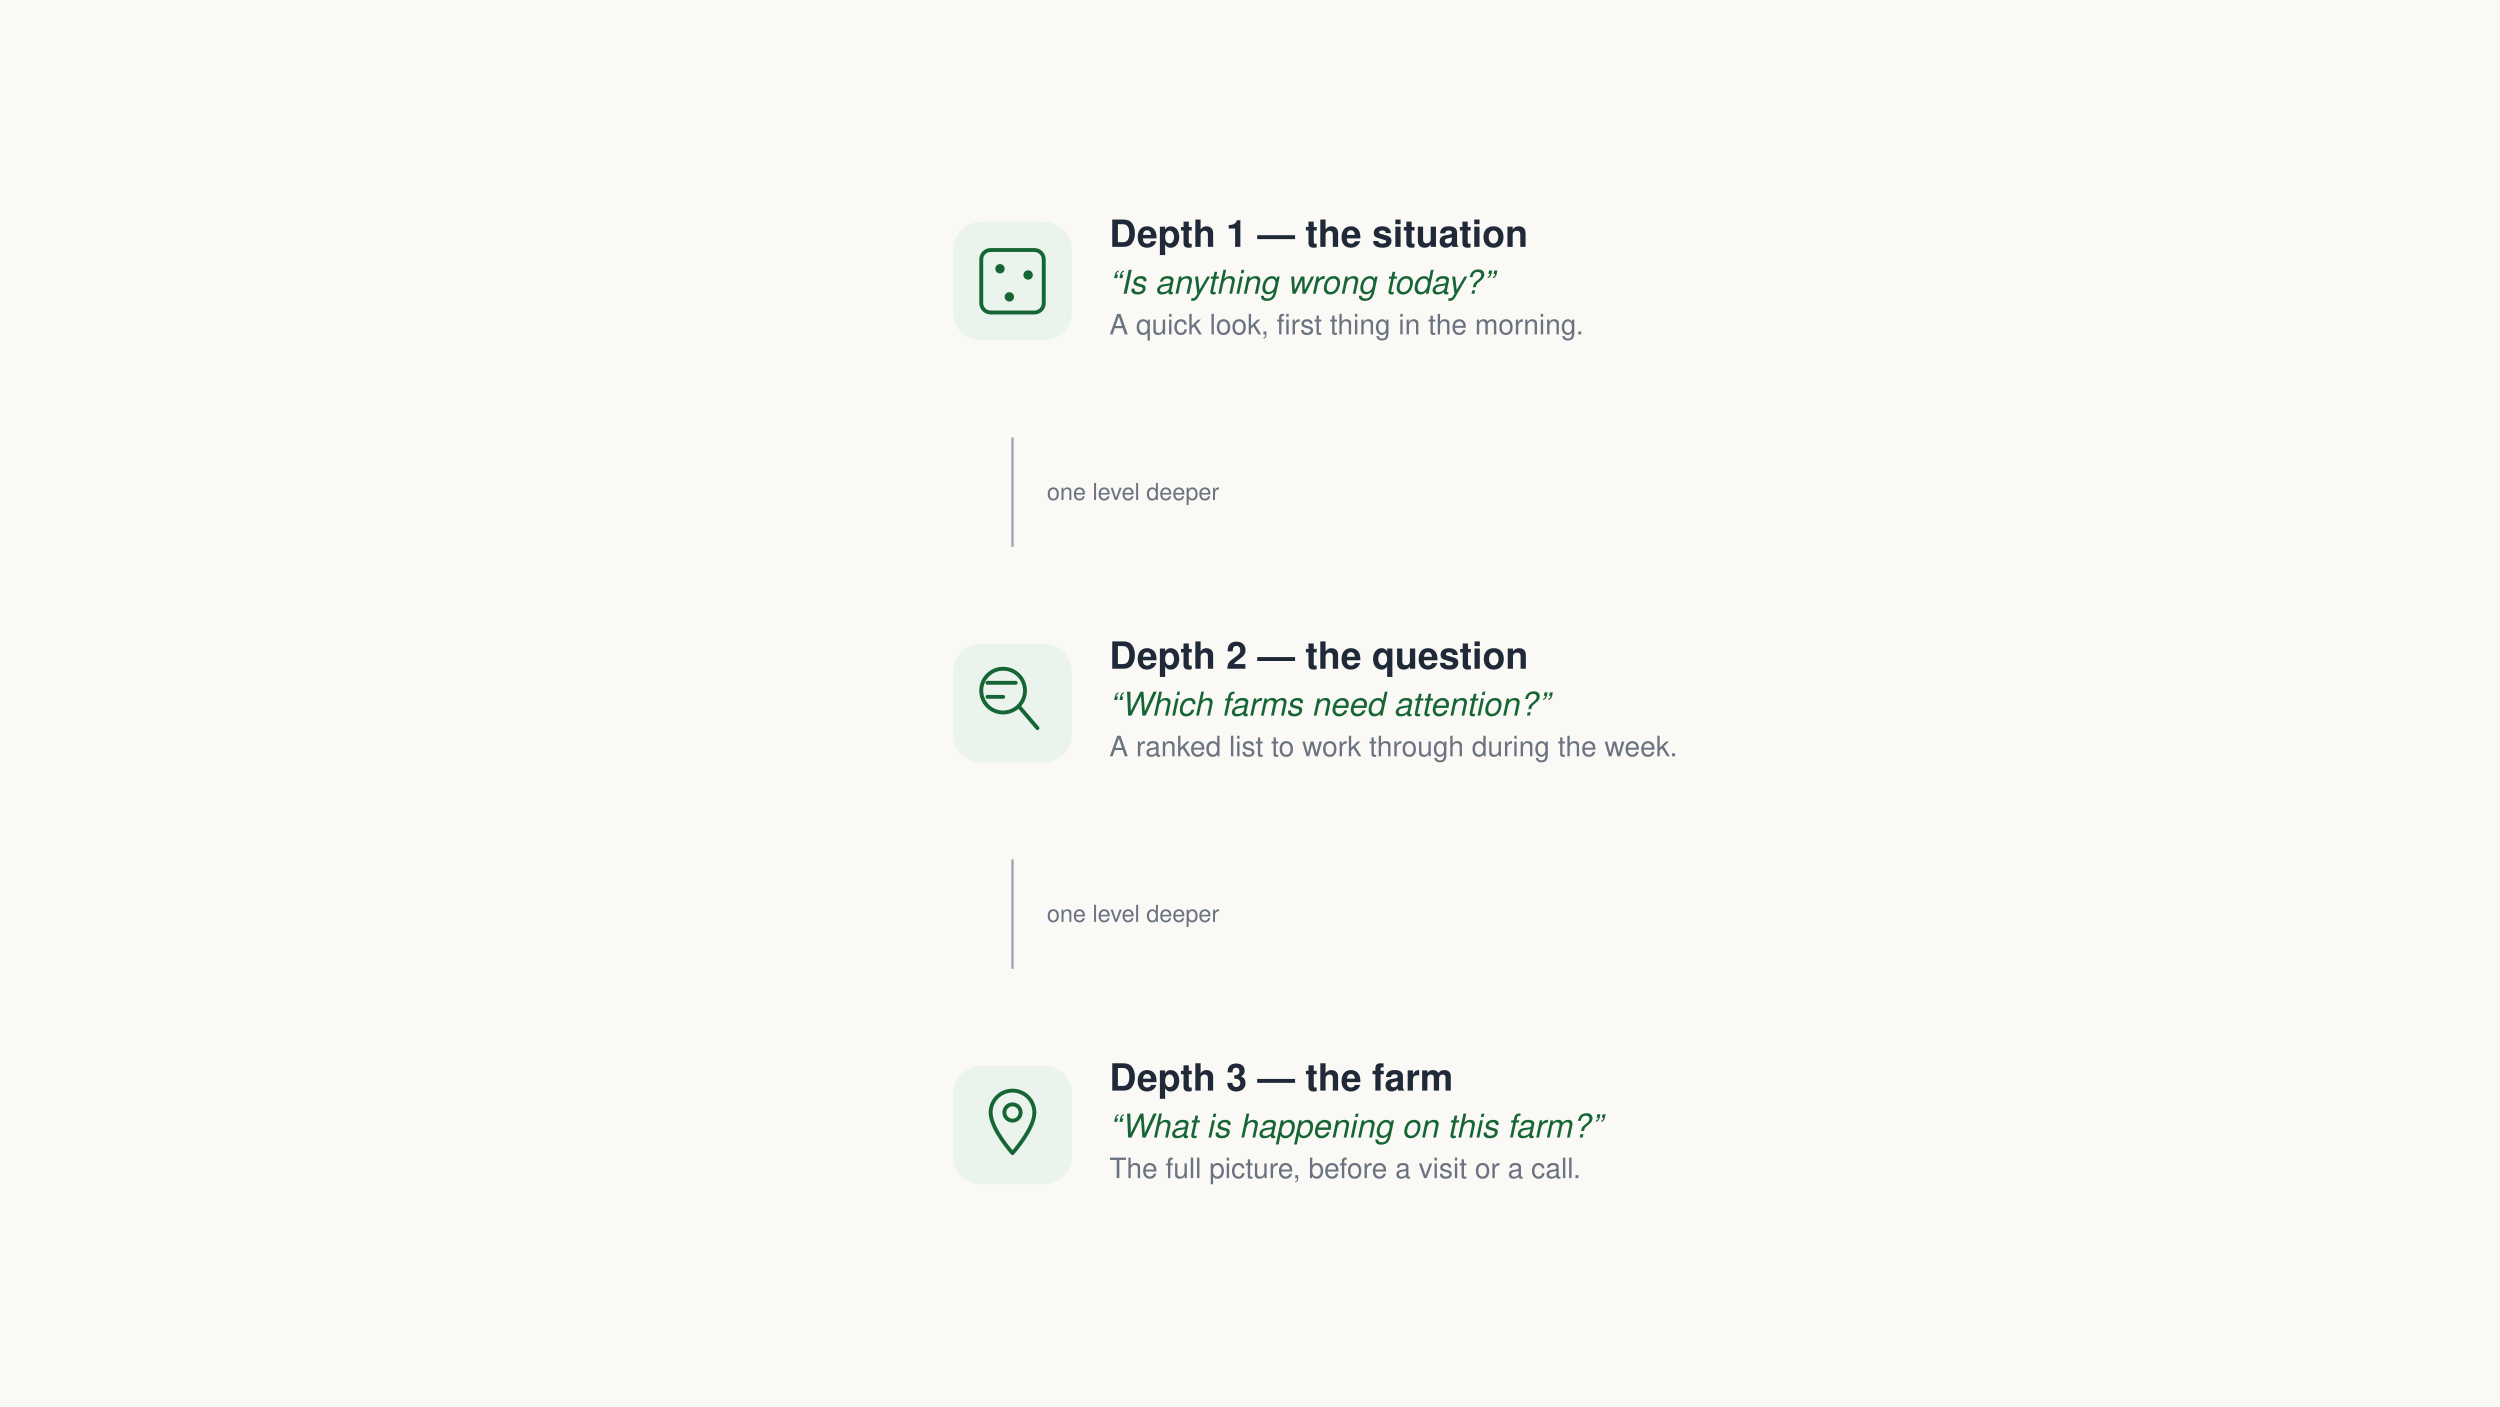
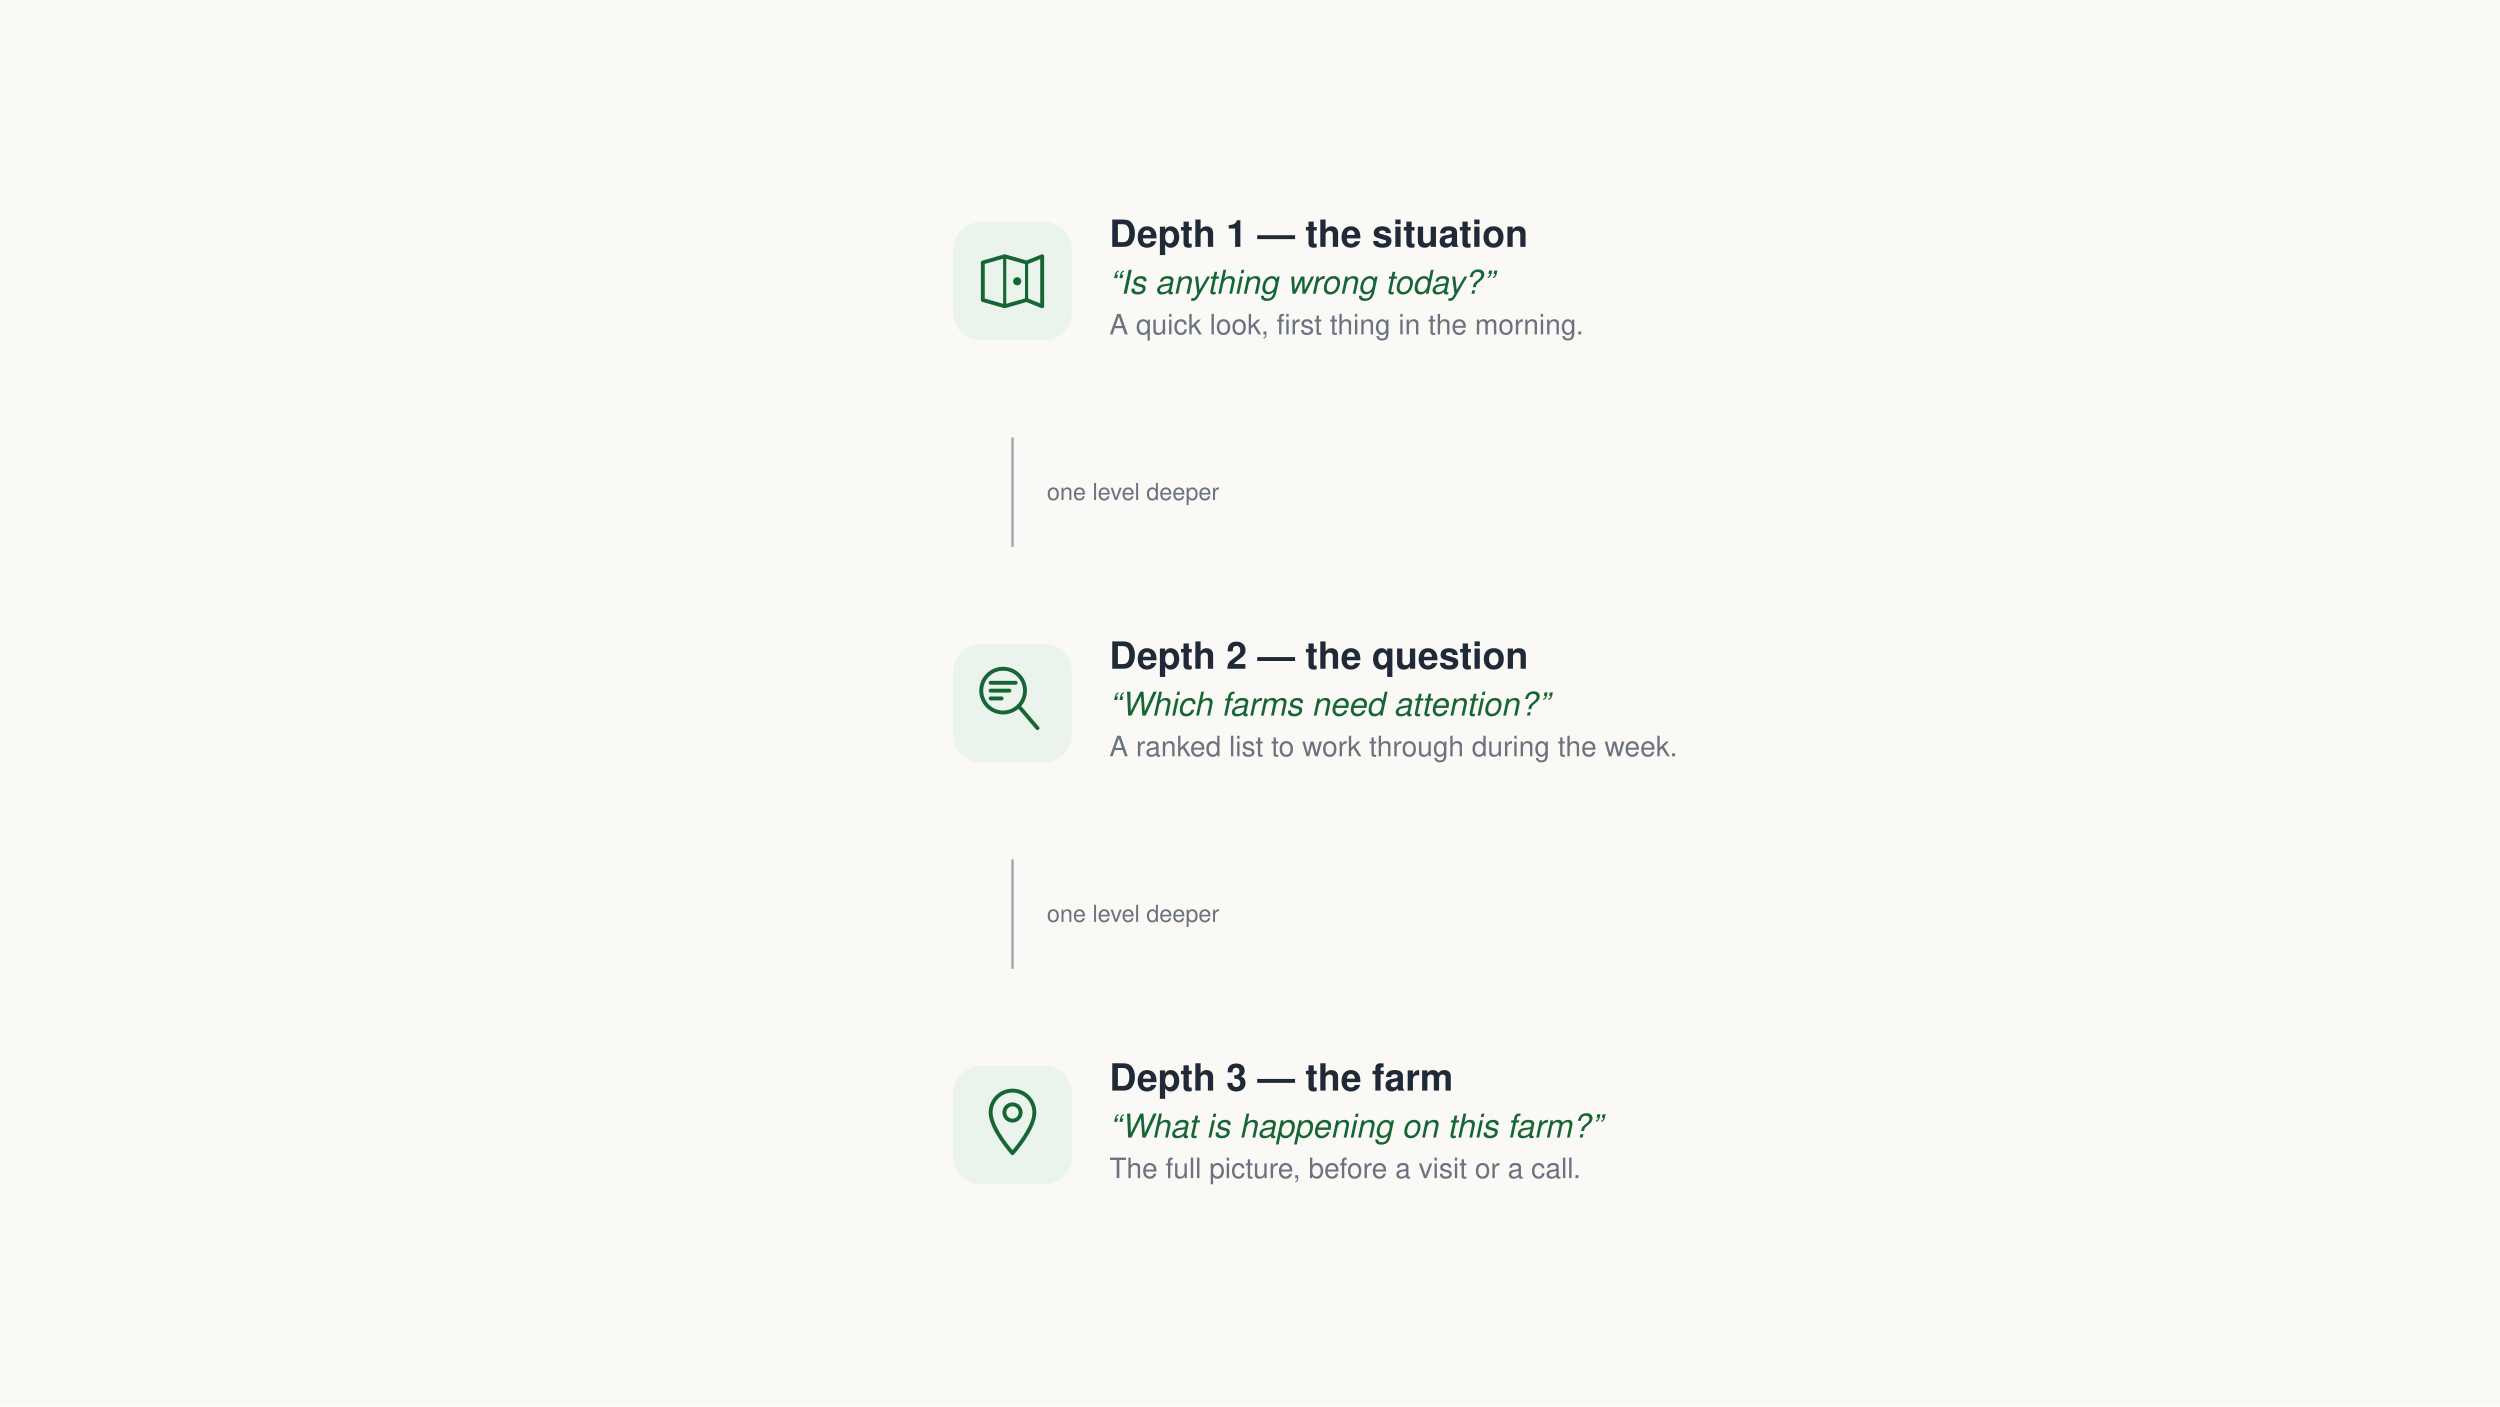
<svg xmlns="http://www.w3.org/2000/svg" width="1600" height="900" viewBox="0 0 1600 900">
  <rect x="0" y="0" width="1600" height="900" fill="#FAF9F6" />
  <g transform="translate(430,0)">
    <g transform="translate(180,142)">
      <rect width="76" height="76" rx="18" fill="#EAF3EC" />
-       <rect x="18" y="18" width="40" height="40" rx="6" fill="none" stroke="#166534" stroke-width="2.5" stroke-linejoin="round" stroke-linecap="round" />
-       <circle cx="30" cy="30" r="3" fill="#166534" />
-       <circle cx="48" cy="34" r="3" fill="#166534" />
-       <circle cx="36" cy="48" r="3" fill="#166534" />
+       <path d="M19 26 L33 22 L47 26 L57 22 L57 54 L47 50 L33 54 L19 50 Z" fill="none" stroke="#166534" stroke-width="2.5" stroke-linejoin="round" stroke-linecap="round" />
+       <line x1="33" y1="22" x2="33" y2="54" stroke="#166534" stroke-width="2" stroke-linecap="round" />
+       <line x1="47" y1="26" x2="47" y2="50" stroke="#166534" stroke-width="2" stroke-linecap="round" />
+       <circle cx="41" cy="38" r="2.6" fill="#166534" />
    </g>
    <text x="280" y="158" font-family="Helvetica, Arial, sans-serif" font-size="24" font-weight="700" fill="#1F2937">Depth 1 — the situation</text>
    <text x="280" y="188" font-family="Helvetica, Arial, sans-serif" font-size="21" font-style="italic" fill="#166534">“Is anything wrong today?”</text>
    <text x="280" y="214" font-family="Helvetica, Arial, sans-serif" font-size="18" fill="#6B7280">A quick look, first thing in the morning.</text>
    <line x1="218" y1="280" x2="218" y2="350" stroke="#9CA3AF" stroke-width="1.5" />
    <text x="240" y="320" font-family="Helvetica, Arial, sans-serif" font-size="15" fill="#6B7280">one level deeper</text>
    <g transform="translate(180,412)">
      <rect width="76" height="76" rx="18" fill="#EAF3EC" />
      <circle cx="32" cy="30" r="14" fill="none" stroke="#166534" stroke-width="2.5" />
-       <line x1="22" y1="25" x2="40" y2="25" stroke="#166534" stroke-width="2.5" stroke-linecap="round" />
-       <line x1="22" y1="34" x2="32" y2="34" stroke="#166534" stroke-width="2.5" stroke-linecap="round" />
+       <line x1="24" y1="25" x2="40" y2="25" stroke="#166534" stroke-width="2.5" stroke-linecap="round" />
+       <line x1="24" y1="30" x2="36" y2="30" stroke="#166534" stroke-width="2.5" stroke-linecap="round" />
+       <line x1="24" y1="35" x2="31" y2="35" stroke="#166534" stroke-width="2.5" stroke-linecap="round" />
      <line x1="42" y1="40" x2="54" y2="54" stroke="#166534" stroke-width="2.5" stroke-linecap="round" />
    </g>
    <text x="280" y="428" font-family="Helvetica, Arial, sans-serif" font-size="24" font-weight="700" fill="#1F2937">Depth 2 — the question</text>
    <text x="280" y="458" font-family="Helvetica, Arial, sans-serif" font-size="21" font-style="italic" fill="#166534">“Which farms need attention?”</text>
    <text x="280" y="484" font-family="Helvetica, Arial, sans-serif" font-size="18" fill="#6B7280">A ranked list to work through during the week.</text>
    <line x1="218" y1="550" x2="218" y2="620" stroke="#9CA3AF" stroke-width="1.5" />
    <text x="240" y="590" font-family="Helvetica, Arial, sans-serif" font-size="15" fill="#6B7280">one level deeper</text>
    <g transform="translate(180,682)">
      <rect width="76" height="76" rx="18" fill="#EAF3EC" />
      <g transform="translate(14,12) scale(2)">
        <path d="M12 2C8.13 2 5 5.13 5 9c0 5.25 7 13 7 13s7-7.75 7-13c0-3.87-3.13-7-7-7z" fill="none" stroke="#166534" stroke-width="1.25" stroke-linejoin="round" stroke-linecap="round" />
        <circle cx="12" cy="9" r="2.6" fill="none" stroke="#166534" stroke-width="1.25" />
      </g>
    </g>
    <text x="280" y="698" font-family="Helvetica, Arial, sans-serif" font-size="24" font-weight="700" fill="#1F2937">Depth 3 — the farm</text>
    <text x="280" y="728" font-family="Helvetica, Arial, sans-serif" font-size="21" font-style="italic" fill="#166534">“What is happening on this farm?”</text>
    <text x="280" y="754" font-family="Helvetica, Arial, sans-serif" font-size="18" fill="#6B7280">The full picture, before a visit or a call.</text>
  </g>
</svg>
